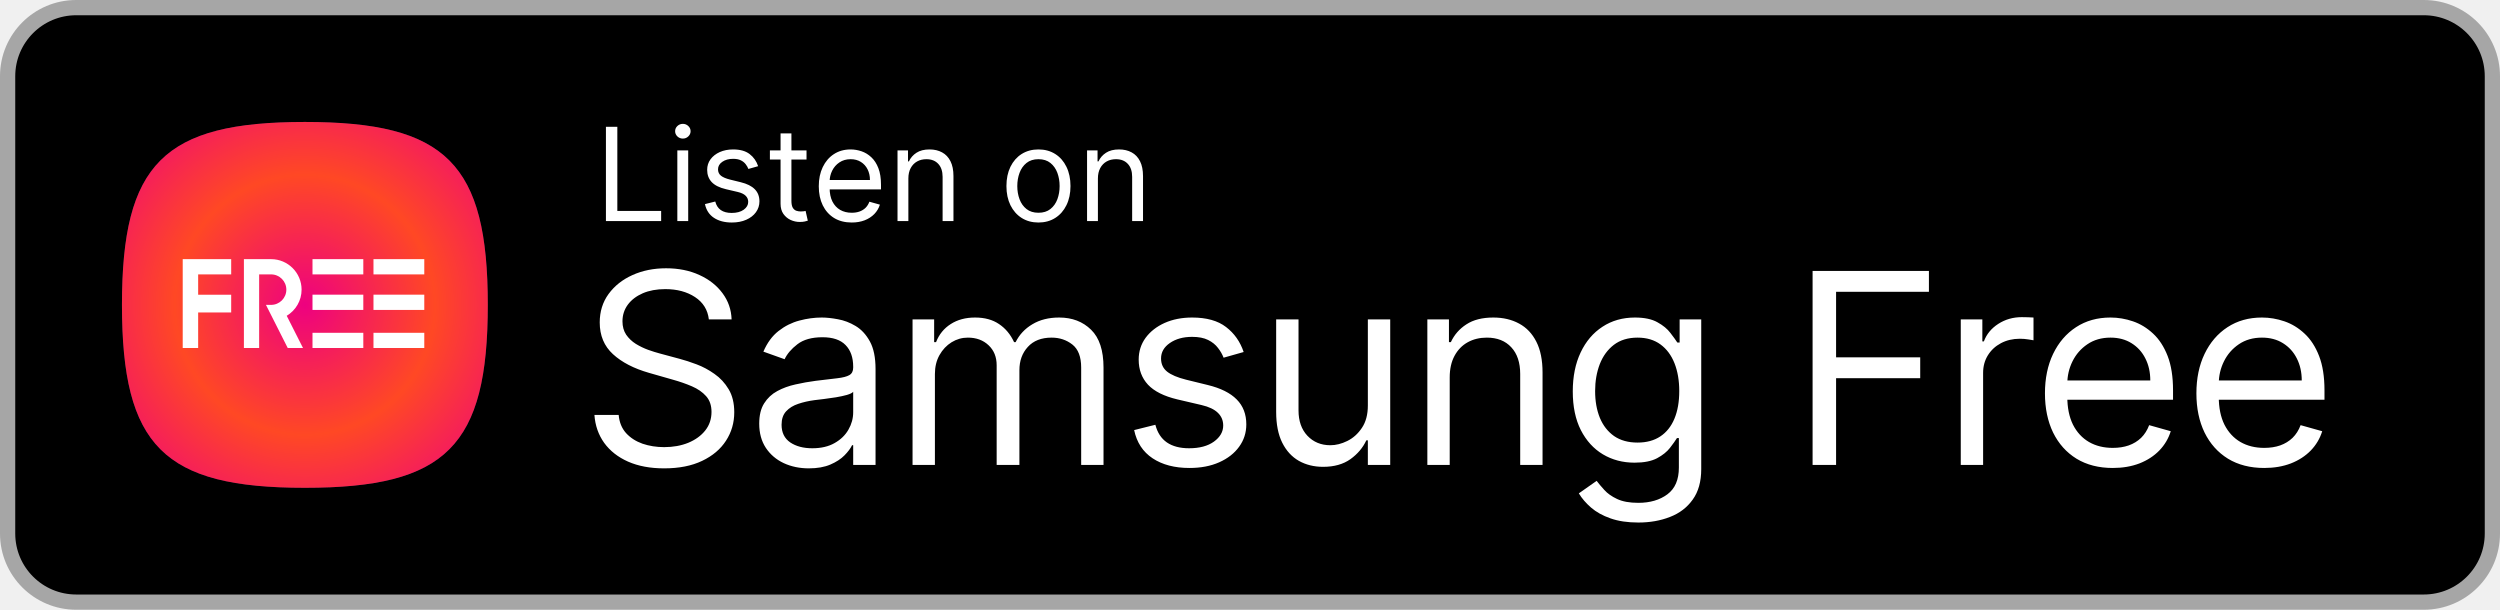
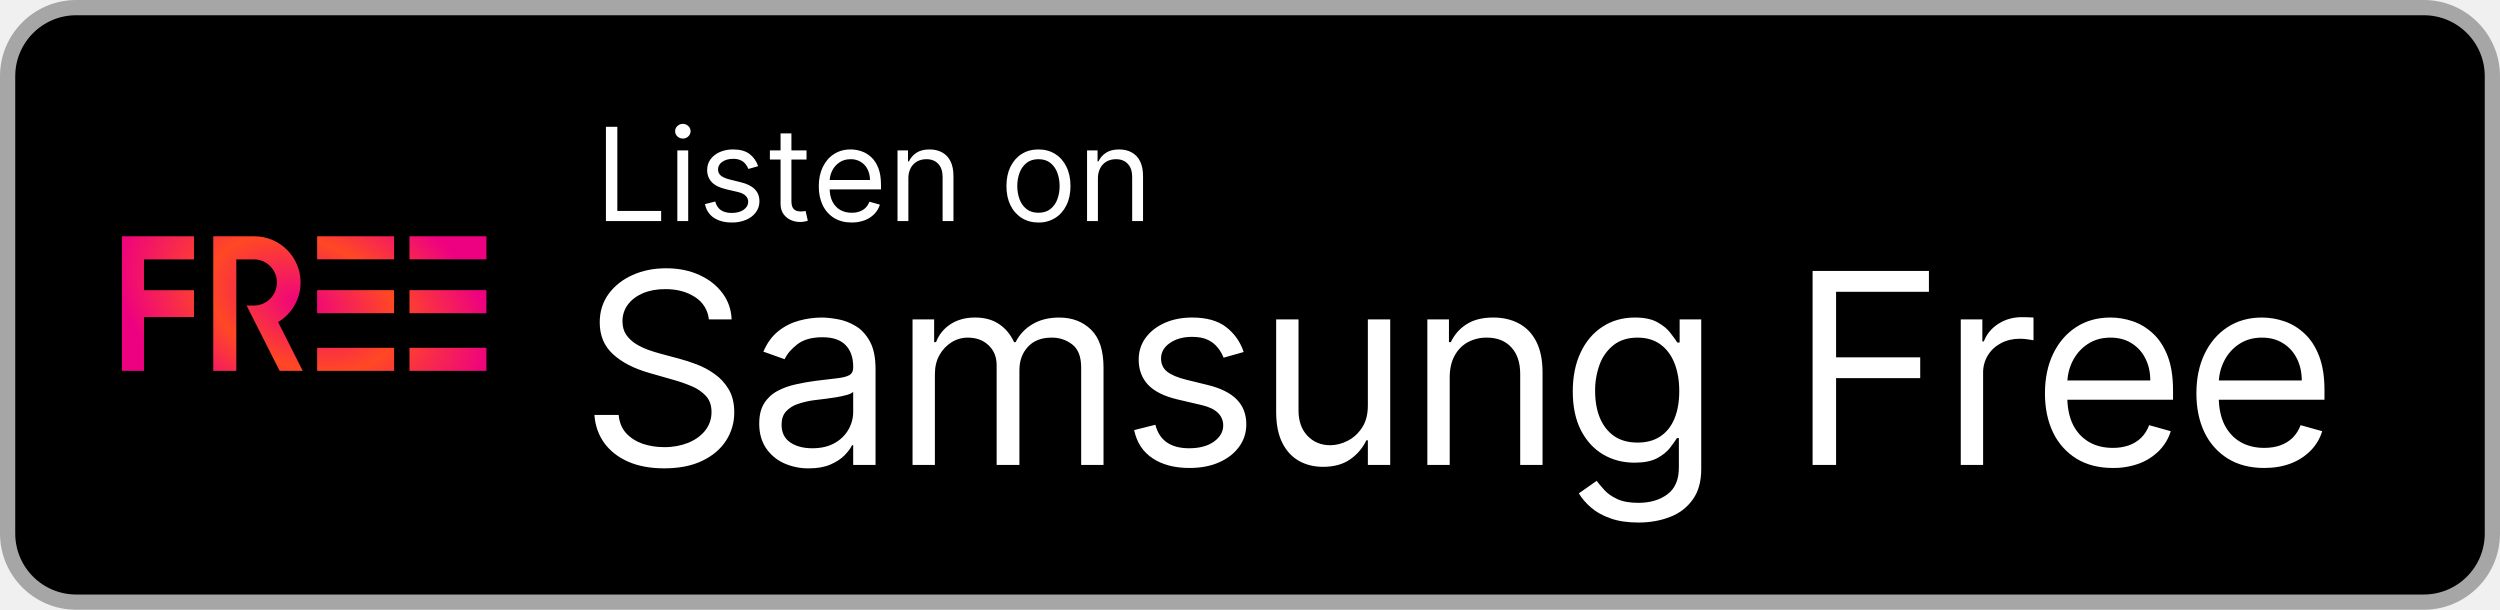
- <svg xmlns="http://www.w3.org/2000/svg" width="164" height="40" viewBox="0 0 164 40" fill="none">
-   <rect x="0.5" y="0.5" width="163" height="39" rx="4.5" fill="black" />
-   <g clip-path="url(#clip0_101_7985)">
-     <path d="M10.525 29.475C8.683 27.634 8 24.634 8 20C8 15.366 8.683 12.366 10.525 10.525C12.366 8.683 15.366 8 20 8C24.634 8 27.634 8.683 29.475 10.525C31.317 12.366 32 15.366 32 20C32 24.634 31.317 27.634 29.475 29.475C27.634 31.317 24.634 32 20 32C15.366 32 12.366 31.317 10.525 29.475Z" fill="#1C1F3E" />
-     <path d="M10.525 29.475C8.683 27.634 8 24.634 8 20C8 15.366 8.683 12.366 10.525 10.525C12.366 8.683 15.366 8 20 8C24.634 8 27.634 8.683 29.475 10.525C31.317 12.366 32 15.366 32 20C32 24.634 31.317 27.634 29.475 29.475C27.634 31.317 24.634 32 20 32C15.366 32 12.366 31.317 10.525 29.475Z" fill="url(#paint0_angular_101_7985)" />
-     <path d="M23.833 21.83V22.829H20.5V21.83H23.833ZM23.833 19.332H20.5V20.33H23.833V19.332ZM23.833 17H20.5V17.999H23.833V17ZM15.166 20.499V19.334H12.999V18H15.166V17H11.986V22.829H12.999V20.499H15.166ZM27.833 17H24.5V17.999H27.833V17ZM27.833 19.332H24.5V20.33H27.833V19.332ZM24.5 21.83V22.829H27.833V21.83H24.5ZM19.784 19C19.784 17.897 18.887 17 17.784 17H16V22.829H17V18H17.784C18.335 18 18.784 18.448 18.784 19C18.784 19.551 18.335 20 17.784 20H17.446L17.948 20.993L18.875 22.829H19.877L18.809 20.716C19.393 20.366 19.784 19.728 19.784 19V19Z" fill="white" />
+ <svg xmlns="http://www.w3.org/2000/svg" width="164" height="40" fill="none" viewBox="0 0 164 40">
+   <rect width="163" height="39" x=".5" y=".5" fill="#000" rx="4.5" />
+   <rect width="163" height="39" x=".5" y=".5" stroke="#A6A6A6" rx="4.5" />
+   <g clip-path="url(#a)">
+     <path fill="url(#b)" d="M25.852 22.815v1.513h-5.048v-1.513h5.048Zm0-3.783h-5.048v1.512h5.048v-1.512Zm0-3.531h-5.048v1.512h5.048v-1.512Zm-13.127 5.298v-1.763H9.444v-2.021h3.281V15.5H7.91v8.827h1.534v-3.529h3.281Zm19.184-5.298h-5.047v1.512h5.048v-1.512Zm0 3.531h-5.047v1.512h5.048v-1.512Zm-5.047 3.783v1.513h5.048v-1.513h-5.048Zm-7.143-4.286a3.032 3.032 0 0 0-3.029-3.028h-2.7v8.827h1.513v-7.313h1.187a1.515 1.515 0 0 1 0 3.029h-.512l.76 1.504 1.405 2.78h1.517l-1.616-3.2a3.03 3.03 0 0 0 1.475-2.599Z" />
  </g>
-   <path d="M39.749 14.5V8.318H40.497V13.836H43.371V14.5H39.749ZM44.433 14.5V9.864H45.146V14.5H44.433ZM44.795 9.091C44.657 9.091 44.537 9.044 44.436 8.949C44.338 8.854 44.288 8.741 44.288 8.608C44.288 8.475 44.338 8.361 44.436 8.267C44.537 8.172 44.657 8.125 44.795 8.125C44.934 8.125 45.053 8.172 45.152 8.267C45.252 8.361 45.303 8.475 45.303 8.608C45.303 8.741 45.252 8.854 45.152 8.949C45.053 9.044 44.934 9.091 44.795 9.091ZM49.734 10.902L49.094 11.083C49.054 10.976 48.995 10.873 48.916 10.772C48.84 10.67 48.735 10.585 48.602 10.519C48.47 10.452 48.3 10.419 48.092 10.419C47.809 10.419 47.572 10.484 47.383 10.615C47.196 10.744 47.102 10.908 47.102 11.107C47.102 11.284 47.167 11.424 47.295 11.527C47.424 11.629 47.626 11.715 47.899 11.783L48.587 11.952C49.002 12.053 49.311 12.207 49.514 12.414C49.717 12.62 49.819 12.884 49.819 13.208C49.819 13.474 49.742 13.711 49.59 13.921C49.439 14.13 49.227 14.295 48.956 14.415C48.684 14.536 48.368 14.597 48.008 14.597C47.535 14.597 47.144 14.494 46.834 14.289C46.524 14.084 46.328 13.784 46.245 13.389L46.921 13.22C46.986 13.47 47.107 13.657 47.286 13.782C47.468 13.906 47.704 13.969 47.996 13.969C48.328 13.969 48.591 13.898 48.787 13.758C48.984 13.615 49.082 13.444 49.082 13.244C49.082 13.083 49.026 12.948 48.913 12.84C48.801 12.729 48.628 12.647 48.394 12.592L47.621 12.411C47.197 12.311 46.885 12.155 46.686 11.943C46.489 11.73 46.39 11.463 46.39 11.143C46.39 10.882 46.463 10.65 46.61 10.449C46.759 10.248 46.962 10.09 47.217 9.975C47.475 9.861 47.766 9.803 48.092 9.803C48.551 9.803 48.911 9.904 49.173 10.105C49.437 10.306 49.624 10.572 49.734 10.902ZM52.908 9.864V10.467H50.505V9.864H52.908ZM51.205 8.753H51.917V13.172C51.917 13.373 51.947 13.524 52.005 13.625C52.065 13.723 52.142 13.79 52.234 13.824C52.329 13.856 52.429 13.872 52.533 13.872C52.612 13.872 52.676 13.868 52.727 13.86C52.777 13.85 52.817 13.842 52.847 13.836L52.992 14.476C52.944 14.494 52.876 14.512 52.79 14.53C52.703 14.55 52.594 14.56 52.461 14.56C52.26 14.56 52.062 14.517 51.869 14.431C51.678 14.344 51.519 14.212 51.392 14.035C51.267 13.858 51.205 13.635 51.205 13.365V8.753ZM55.873 14.597C55.426 14.597 55.041 14.498 54.717 14.301C54.395 14.102 54.147 13.824 53.972 13.468C53.798 13.11 53.712 12.693 53.712 12.218C53.712 11.743 53.798 11.325 53.972 10.962C54.147 10.598 54.39 10.314 54.702 10.111C55.016 9.906 55.382 9.803 55.801 9.803C56.042 9.803 56.281 9.844 56.516 9.924C56.752 10.005 56.966 10.135 57.159 10.316C57.352 10.495 57.506 10.733 57.621 11.029C57.736 11.325 57.793 11.689 57.793 12.121V12.423H54.219V11.807H57.069C57.069 11.546 57.016 11.312 56.912 11.107C56.809 10.902 56.662 10.74 56.471 10.621C56.282 10.502 56.058 10.443 55.801 10.443C55.517 10.443 55.272 10.514 55.064 10.655C54.859 10.793 54.701 10.974 54.59 11.198C54.48 11.421 54.424 11.661 54.424 11.916V12.327C54.424 12.677 54.485 12.974 54.605 13.217C54.728 13.459 54.898 13.643 55.116 13.77C55.333 13.894 55.586 13.957 55.873 13.957C56.06 13.957 56.229 13.931 56.38 13.878C56.533 13.824 56.665 13.743 56.776 13.637C56.886 13.528 56.972 13.393 57.032 13.232L57.721 13.425C57.648 13.659 57.526 13.864 57.355 14.041C57.184 14.216 56.973 14.353 56.721 14.452C56.47 14.548 56.187 14.597 55.873 14.597ZM59.589 11.711V14.5H58.877V9.864H59.565V10.588H59.625C59.734 10.353 59.899 10.164 60.12 10.021C60.342 9.876 60.627 9.803 60.977 9.803C61.291 9.803 61.566 9.868 61.801 9.996C62.037 10.123 62.22 10.316 62.351 10.576C62.482 10.834 62.547 11.16 62.547 11.554V14.5H61.835V11.602C61.835 11.238 61.74 10.954 61.551 10.751C61.362 10.546 61.102 10.443 60.772 10.443C60.545 10.443 60.342 10.492 60.163 10.591C59.985 10.69 59.846 10.834 59.743 11.023C59.64 11.212 59.589 11.441 59.589 11.711ZM68.123 14.597C67.704 14.597 67.337 14.497 67.021 14.298C66.707 14.098 66.462 13.82 66.285 13.462C66.11 13.104 66.022 12.685 66.022 12.206C66.022 11.723 66.11 11.301 66.285 10.941C66.462 10.581 66.707 10.301 67.021 10.102C67.337 9.903 67.704 9.803 68.123 9.803C68.541 9.803 68.908 9.903 69.222 10.102C69.538 10.301 69.783 10.581 69.958 10.941C70.135 11.301 70.224 11.723 70.224 12.206C70.224 12.685 70.135 13.104 69.958 13.462C69.783 13.82 69.538 14.098 69.222 14.298C68.908 14.497 68.541 14.597 68.123 14.597ZM68.123 13.957C68.441 13.957 68.703 13.875 68.908 13.712C69.113 13.549 69.265 13.335 69.364 13.069C69.462 12.804 69.511 12.516 69.511 12.206C69.511 11.896 69.462 11.607 69.364 11.34C69.265 11.072 69.113 10.856 68.908 10.691C68.703 10.526 68.441 10.443 68.123 10.443C67.805 10.443 67.543 10.526 67.338 10.691C67.133 10.856 66.981 11.072 66.882 11.34C66.784 11.607 66.734 11.896 66.734 12.206C66.734 12.516 66.784 12.804 66.882 13.069C66.981 13.335 67.133 13.549 67.338 13.712C67.543 13.875 67.805 13.957 68.123 13.957ZM72.023 11.711V14.5H71.311V9.864H71.999V10.588H72.06C72.168 10.353 72.333 10.164 72.555 10.021C72.776 9.876 73.062 9.803 73.412 9.803C73.726 9.803 74.001 9.868 74.236 9.996C74.472 10.123 74.655 10.316 74.785 10.576C74.916 10.834 74.982 11.16 74.982 11.554V14.5H74.269V11.602C74.269 11.238 74.175 10.954 73.986 10.751C73.796 10.546 73.537 10.443 73.207 10.443C72.979 10.443 72.776 10.492 72.597 10.591C72.42 10.69 72.28 10.834 72.177 11.023C72.075 11.212 72.023 11.441 72.023 11.711Z" fill="white" />
-   <path d="M46.501 20.954C46.427 20.325 46.124 19.836 45.594 19.488C45.064 19.14 44.413 18.966 43.643 18.966C43.079 18.966 42.586 19.057 42.164 19.239C41.745 19.422 41.418 19.672 41.182 19.991C40.95 20.31 40.834 20.673 40.834 21.079C40.834 21.419 40.915 21.711 41.076 21.955C41.242 22.195 41.453 22.396 41.71 22.558C41.967 22.715 42.236 22.846 42.518 22.949C42.8 23.049 43.059 23.13 43.295 23.192L44.587 23.54C44.919 23.627 45.288 23.747 45.694 23.9C46.104 24.053 46.495 24.263 46.868 24.528C47.245 24.789 47.556 25.125 47.8 25.535C48.045 25.945 48.167 26.448 48.167 27.045C48.167 27.733 47.987 28.354 47.626 28.909C47.27 29.464 46.748 29.905 46.06 30.233C45.377 30.56 44.546 30.724 43.568 30.724C42.657 30.724 41.867 30.577 41.2 30.282C40.538 29.988 40.016 29.578 39.634 29.052C39.257 28.526 39.044 27.915 38.994 27.219H40.585C40.627 27.699 40.788 28.097 41.07 28.412C41.356 28.723 41.716 28.955 42.151 29.108C42.59 29.257 43.063 29.332 43.568 29.332C44.157 29.332 44.685 29.236 45.153 29.046C45.621 28.851 45.992 28.582 46.265 28.238C46.539 27.89 46.675 27.484 46.675 27.02C46.675 26.597 46.557 26.253 46.321 25.988C46.085 25.723 45.774 25.508 45.389 25.342C45.004 25.176 44.587 25.031 44.14 24.907L42.574 24.459C41.58 24.174 40.792 23.766 40.212 23.235C39.632 22.705 39.342 22.011 39.342 21.153C39.342 20.441 39.535 19.819 39.92 19.289C40.31 18.755 40.832 18.34 41.486 18.046C42.145 17.748 42.88 17.599 43.693 17.599C44.513 17.599 45.242 17.746 45.88 18.04C46.518 18.33 47.023 18.728 47.396 19.233C47.773 19.739 47.972 20.312 47.993 20.954H46.501ZM53.061 30.724C52.456 30.724 51.907 30.61 51.414 30.382C50.921 30.15 50.53 29.816 50.24 29.381C49.95 28.942 49.805 28.412 49.805 27.791C49.805 27.244 49.912 26.8 50.128 26.461C50.343 26.117 50.631 25.847 50.992 25.653C51.352 25.458 51.75 25.313 52.185 25.218C52.624 25.118 53.065 25.04 53.508 24.982C54.088 24.907 54.559 24.851 54.919 24.814C55.284 24.772 55.549 24.704 55.715 24.609C55.884 24.513 55.969 24.348 55.969 24.111V24.062C55.969 23.449 55.801 22.972 55.466 22.633C55.135 22.293 54.631 22.123 53.956 22.123C53.256 22.123 52.707 22.276 52.309 22.583C51.911 22.889 51.632 23.217 51.47 23.565L50.078 23.067C50.327 22.488 50.658 22.036 51.072 21.713C51.491 21.385 51.947 21.158 52.44 21.029C52.937 20.896 53.425 20.83 53.906 20.83C54.213 20.83 54.565 20.867 54.963 20.942C55.364 21.012 55.752 21.16 56.125 21.383C56.502 21.607 56.815 21.945 57.063 22.396C57.312 22.848 57.436 23.453 57.436 24.211V30.5H55.969V29.207H55.895C55.795 29.415 55.63 29.636 55.398 29.872C55.166 30.108 54.857 30.309 54.472 30.475C54.086 30.641 53.616 30.724 53.061 30.724ZM53.285 29.406C53.865 29.406 54.354 29.292 54.751 29.064C55.153 28.837 55.456 28.542 55.659 28.182C55.866 27.822 55.969 27.442 55.969 27.045V25.702C55.907 25.777 55.77 25.845 55.559 25.907C55.352 25.965 55.112 26.017 54.838 26.063C54.569 26.104 54.306 26.142 54.049 26.175C53.796 26.204 53.591 26.229 53.434 26.249C53.053 26.299 52.696 26.38 52.365 26.492C52.038 26.599 51.773 26.763 51.569 26.983C51.371 27.198 51.271 27.492 51.271 27.865C51.271 28.375 51.46 28.76 51.837 29.021C52.218 29.278 52.7 29.406 53.285 29.406ZM59.863 30.5V20.954H61.28V22.446H61.404C61.603 21.936 61.924 21.541 62.367 21.259C62.811 20.973 63.343 20.83 63.964 20.83C64.594 20.83 65.118 20.973 65.537 21.259C65.959 21.541 66.289 21.936 66.525 22.446H66.624C66.869 21.953 67.235 21.561 67.724 21.271C68.213 20.977 68.799 20.83 69.483 20.83C70.336 20.83 71.034 21.098 71.577 21.632C72.12 22.162 72.391 22.989 72.391 24.111V30.5H70.925V24.111C70.925 23.407 70.732 22.904 70.347 22.601C69.961 22.299 69.508 22.148 68.986 22.148C68.314 22.148 67.795 22.351 67.426 22.757C67.057 23.159 66.873 23.668 66.873 24.285V30.5H65.381V23.962C65.381 23.42 65.205 22.983 64.853 22.651C64.501 22.316 64.047 22.148 63.492 22.148C63.111 22.148 62.755 22.249 62.423 22.452C62.096 22.655 61.831 22.937 61.628 23.297C61.429 23.654 61.33 24.066 61.33 24.534V30.5H59.863ZM81.584 23.092L80.267 23.465C80.184 23.246 80.062 23.032 79.9 22.825C79.743 22.614 79.527 22.44 79.254 22.303C78.98 22.166 78.63 22.098 78.204 22.098C77.619 22.098 77.132 22.233 76.743 22.502C76.358 22.767 76.165 23.105 76.165 23.515C76.165 23.88 76.298 24.167 76.563 24.379C76.828 24.59 77.242 24.766 77.806 24.907L79.223 25.255C80.076 25.462 80.712 25.779 81.13 26.206C81.549 26.628 81.758 27.173 81.758 27.84C81.758 28.387 81.601 28.876 81.286 29.307C80.975 29.738 80.54 30.077 79.981 30.326C79.421 30.575 78.771 30.699 78.029 30.699C77.056 30.699 76.25 30.488 75.612 30.065C74.974 29.642 74.57 29.025 74.4 28.213L75.792 27.865C75.925 28.379 76.175 28.764 76.544 29.021C76.917 29.278 77.404 29.406 78.005 29.406C78.688 29.406 79.231 29.261 79.633 28.971C80.039 28.677 80.242 28.325 80.242 27.915C80.242 27.583 80.126 27.306 79.894 27.082C79.662 26.854 79.305 26.684 78.825 26.572L77.234 26.2C76.36 25.992 75.718 25.671 75.308 25.236C74.901 24.797 74.698 24.248 74.698 23.59C74.698 23.051 74.85 22.575 75.152 22.16C75.459 21.746 75.875 21.421 76.401 21.184C76.932 20.948 77.532 20.83 78.204 20.83C79.148 20.83 79.89 21.037 80.428 21.452C80.971 21.866 81.356 22.413 81.584 23.092ZM89.731 26.597V20.954H91.198V30.5H89.731V28.884H89.632C89.408 29.369 89.06 29.781 88.588 30.121C88.116 30.456 87.519 30.624 86.798 30.624C86.202 30.624 85.671 30.494 85.207 30.233C84.743 29.968 84.379 29.57 84.114 29.04C83.848 28.505 83.716 27.832 83.716 27.02V20.954H85.183V26.921C85.183 27.616 85.377 28.172 85.767 28.586C86.16 29 86.662 29.207 87.271 29.207C87.635 29.207 88.006 29.114 88.383 28.928C88.764 28.741 89.083 28.455 89.34 28.07C89.601 27.685 89.731 27.194 89.731 26.597ZM95.101 24.758V30.5H93.634V20.954H95.051V22.446H95.175C95.399 21.961 95.739 21.572 96.195 21.278C96.65 20.979 97.239 20.83 97.96 20.83C98.606 20.83 99.171 20.963 99.656 21.228C100.141 21.489 100.518 21.887 100.787 22.421C101.056 22.951 101.191 23.623 101.191 24.435V30.5H99.725V24.534C99.725 23.784 99.53 23.2 99.14 22.782C98.751 22.359 98.216 22.148 97.537 22.148C97.069 22.148 96.65 22.249 96.282 22.452C95.917 22.655 95.629 22.951 95.418 23.341C95.207 23.73 95.101 24.203 95.101 24.758ZM107.474 34.278C106.766 34.278 106.157 34.187 105.647 34.005C105.137 33.827 104.713 33.591 104.373 33.297C104.038 33.007 103.77 32.696 103.571 32.364L104.74 31.544C104.872 31.718 105.04 31.917 105.243 32.141C105.446 32.368 105.724 32.565 106.076 32.731C106.432 32.901 106.898 32.986 107.474 32.986C108.245 32.986 108.881 32.799 109.382 32.426C109.883 32.054 110.134 31.47 110.134 30.674V28.735H110.01C109.902 28.909 109.749 29.125 109.55 29.381C109.355 29.634 109.073 29.86 108.705 30.059C108.34 30.253 107.847 30.351 107.226 30.351C106.455 30.351 105.763 30.169 105.15 29.804C104.541 29.439 104.058 28.909 103.702 28.213C103.35 27.517 103.174 26.672 103.174 25.678C103.174 24.7 103.346 23.848 103.689 23.123C104.033 22.394 104.512 21.831 105.125 21.433C105.738 21.031 106.447 20.83 107.25 20.83C107.872 20.83 108.365 20.934 108.729 21.141C109.098 21.344 109.38 21.576 109.575 21.837C109.773 22.094 109.927 22.305 110.034 22.471H110.184V20.954H111.601V30.773C111.601 31.594 111.414 32.261 111.041 32.775C110.673 33.292 110.175 33.672 109.55 33.912C108.928 34.156 108.236 34.278 107.474 34.278ZM107.424 29.033C108.013 29.033 108.51 28.899 108.916 28.629C109.322 28.36 109.631 27.973 109.842 27.467C110.053 26.962 110.159 26.357 110.159 25.653C110.159 24.965 110.055 24.358 109.848 23.832C109.641 23.306 109.334 22.893 108.928 22.595C108.522 22.297 108.021 22.148 107.424 22.148C106.803 22.148 106.285 22.305 105.871 22.62C105.461 22.935 105.152 23.358 104.945 23.888C104.742 24.418 104.64 25.006 104.64 25.653C104.64 26.316 104.744 26.902 104.951 27.411C105.162 27.917 105.473 28.315 105.883 28.605C106.298 28.89 106.811 29.033 107.424 29.033ZM118.906 30.5V17.773H126.537V19.14H120.447V23.44H125.966V24.808H120.447V30.5H118.906ZM128.626 30.5V20.954H130.042V22.396H130.142C130.316 21.924 130.631 21.541 131.086 21.247C131.542 20.953 132.056 20.805 132.628 20.805C132.735 20.805 132.87 20.808 133.032 20.812C133.193 20.816 133.315 20.822 133.398 20.83V22.322C133.349 22.309 133.235 22.291 133.056 22.266C132.882 22.237 132.698 22.222 132.503 22.222C132.039 22.222 131.625 22.32 131.26 22.514C130.9 22.705 130.614 22.97 130.403 23.31C130.196 23.645 130.092 24.029 130.092 24.459V30.5H128.626ZM138.598 30.699C137.679 30.699 136.885 30.496 136.218 30.09C135.555 29.68 135.044 29.108 134.683 28.375C134.327 27.637 134.149 26.78 134.149 25.802C134.149 24.824 134.327 23.962 134.683 23.217C135.044 22.467 135.545 21.883 136.187 21.464C136.833 21.041 137.587 20.83 138.449 20.83C138.946 20.83 139.437 20.913 139.922 21.079C140.407 21.245 140.848 21.514 141.246 21.887C141.643 22.255 141.96 22.744 142.197 23.353C142.433 23.962 142.551 24.712 142.551 25.603V26.224H135.193V24.957H141.059C141.059 24.418 140.952 23.938 140.736 23.515C140.525 23.092 140.222 22.759 139.829 22.514C139.439 22.27 138.98 22.148 138.449 22.148C137.865 22.148 137.36 22.293 136.933 22.583C136.51 22.869 136.185 23.241 135.957 23.701C135.729 24.161 135.615 24.654 135.615 25.18V26.026C135.615 26.746 135.74 27.358 135.988 27.859C136.241 28.356 136.591 28.735 137.039 28.996C137.486 29.253 138.006 29.381 138.598 29.381C138.984 29.381 139.332 29.328 139.642 29.22C139.957 29.108 140.229 28.942 140.456 28.723C140.684 28.499 140.86 28.221 140.985 27.89L142.402 28.288C142.252 28.768 142.002 29.191 141.65 29.555C141.298 29.916 140.863 30.198 140.345 30.401C139.827 30.599 139.245 30.699 138.598 30.699ZM148.534 30.699C147.614 30.699 146.821 30.496 146.154 30.09C145.491 29.68 144.979 29.108 144.619 28.375C144.262 27.637 144.084 26.78 144.084 25.802C144.084 24.824 144.262 23.962 144.619 23.217C144.979 22.467 145.481 21.883 146.123 21.464C146.769 21.041 147.523 20.83 148.385 20.83C148.882 20.83 149.373 20.913 149.858 21.079C150.342 21.245 150.784 21.514 151.181 21.887C151.579 22.255 151.896 22.744 152.132 23.353C152.368 23.962 152.486 24.712 152.486 25.603V26.224H145.128V24.957H150.995C150.995 24.418 150.887 23.938 150.672 23.515C150.46 23.092 150.158 22.759 149.764 22.514C149.375 22.27 148.915 22.148 148.385 22.148C147.801 22.148 147.295 22.293 146.868 22.583C146.446 22.869 146.121 23.241 145.893 23.701C145.665 24.161 145.551 24.654 145.551 25.18V26.026C145.551 26.746 145.675 27.358 145.924 27.859C146.177 28.356 146.527 28.735 146.974 28.996C147.422 29.253 147.941 29.381 148.534 29.381C148.919 29.381 149.267 29.328 149.578 29.22C149.893 29.108 150.164 28.942 150.392 28.723C150.62 28.499 150.796 28.221 150.92 27.89L152.337 28.288C152.188 28.768 151.937 29.191 151.585 29.555C151.233 29.916 150.798 30.198 150.28 30.401C149.762 30.599 149.18 30.699 148.534 30.699Z" fill="white" />
-   <rect x="0.5" y="0.5" width="163" height="39" rx="4.5" stroke="#A6A6A6" />
+   <path fill="#fff" d="M39.749 14.5V8.318h.748v5.518h2.874v.664h-3.622Zm4.684 0V9.864h.713V14.5h-.713Zm.362-5.41a.506.506 0 0 1-.359-.141.456.456 0 0 1-.148-.341c0-.133.05-.247.148-.341.1-.095.22-.142.36-.142.138 0 .257.047.356.142.1.094.15.208.15.341 0 .133-.05.246-.15.341a.496.496 0 0 1-.357.142Zm4.94 1.812-.64.181c-.04-.107-.1-.21-.179-.31a.865.865 0 0 0-.313-.254 1.14 1.14 0 0 0-.51-.1c-.284 0-.52.065-.71.196-.187.129-.28.293-.28.492a.51.51 0 0 0 .192.42c.13.102.33.188.604.256l.688.17c.415.1.724.254.927.461.203.206.305.47.305.794 0 .266-.077.503-.23.713-.15.209-.362.374-.633.495a2.33 2.33 0 0 1-.948.18c-.473 0-.864-.102-1.174-.307-.31-.205-.506-.505-.589-.9l.676-.169c.065.25.186.437.365.562.182.124.418.187.71.187.332 0 .595-.07.79-.211.198-.143.296-.314.296-.514a.54.54 0 0 0-.169-.404c-.112-.11-.285-.193-.519-.248l-.773-.18c-.424-.101-.736-.257-.935-.469a1.133 1.133 0 0 1-.296-.8c0-.261.073-.493.22-.694a1.5 1.5 0 0 1 .607-.474 2.13 2.13 0 0 1 .875-.172c.46 0 .82.1 1.081.302.264.201.45.467.561.797Zm3.173-1.038v.603h-2.403v-.603h2.403Zm-1.703-1.111h.712v4.419c0 .201.03.352.088.453.06.098.137.165.23.199a.92.92 0 0 0 .298.048c.079 0 .143-.004.194-.012l.12-.024.145.64a1.491 1.491 0 0 1-.531.085c-.201 0-.399-.044-.592-.13a1.177 1.177 0 0 1-.477-.396c-.125-.177-.187-.4-.187-.67V8.753Zm4.668 5.844c-.447 0-.832-.099-1.156-.296a1.99 1.99 0 0 1-.745-.833c-.174-.358-.26-.775-.26-1.25s.086-.893.26-1.256c.175-.364.418-.648.73-.85.314-.206.68-.309 1.099-.309.241 0 .48.04.715.121.236.08.45.211.643.392.193.18.347.417.462.713.115.296.172.66.172 1.092v.302h-3.574v-.616h2.85a1.52 1.52 0 0 0-.157-.7 1.183 1.183 0 0 0-.441-.486 1.234 1.234 0 0 0-.67-.178c-.284 0-.53.07-.737.212a1.39 1.39 0 0 0-.474.543c-.11.223-.166.463-.166.718v.41c0 .35.06.648.181.891.123.242.293.426.51.553.218.124.47.187.758.187.187 0 .356-.027.507-.079.153-.054.285-.135.396-.241.11-.109.196-.244.256-.405l.689.193a1.526 1.526 0 0 1-.366.616 1.78 1.78 0 0 1-.634.41 2.35 2.35 0 0 1-.848.146Zm3.716-2.886V14.5h-.712V9.864h.688v.724h.06a1.33 1.33 0 0 1 .495-.567c.222-.145.507-.218.858-.218.313 0 .588.065.823.193.236.127.42.32.55.58.13.258.196.584.196.978V14.5h-.712v-2.898c0-.364-.095-.648-.284-.85-.19-.206-.449-.309-.779-.309-.227 0-.43.05-.61.148a1.058 1.058 0 0 0-.42.432 1.43 1.43 0 0 0-.153.688Zm8.534 2.886c-.419 0-.786-.1-1.102-.3a2.018 2.018 0 0 1-.736-.835c-.175-.358-.263-.777-.263-1.256 0-.483.088-.905.263-1.265.177-.36.422-.64.736-.839.316-.2.683-.299 1.102-.299.418 0 .785.1 1.099.3.316.198.561.478.736.838.177.36.266.782.266 1.265 0 .479-.089.898-.266 1.256-.175.358-.42.636-.736.836a2.01 2.01 0 0 1-1.1.299Zm0-.64c.318 0 .58-.082.785-.245a1.44 1.44 0 0 0 .456-.643 2.47 2.47 0 0 0 .147-.863c0-.31-.049-.599-.147-.866a1.46 1.46 0 0 0-.456-.65c-.206-.164-.467-.247-.785-.247s-.58.083-.785.248a1.46 1.46 0 0 0-.456.649 2.487 2.487 0 0 0-.148.866c0 .31.05.598.148.863.099.266.25.48.456.643.205.163.467.245.785.245Zm3.9-2.246V14.5h-.712V9.864H72v.724h.06c.11-.235.274-.424.496-.567.221-.145.507-.218.857-.218.314 0 .589.065.824.193a1.3 1.3 0 0 1 .55.58c.13.258.196.584.196.978V14.5h-.713v-2.898c0-.364-.094-.648-.284-.85-.189-.206-.448-.309-.778-.309-.228 0-.43.05-.61.148a1.059 1.059 0 0 0-.42.432 1.43 1.43 0 0 0-.154.688Zm-25.522 9.243a1.95 1.95 0 0 0-.907-1.466c-.53-.348-1.18-.522-1.951-.522-.564 0-1.057.091-1.48.273-.418.183-.745.433-.981.752a1.802 1.802 0 0 0-.348 1.088c0 .34.08.632.242.876.166.24.377.441.634.603.257.157.526.288.808.391.282.1.54.18.777.243l1.292.348c.332.087.7.207 1.106.36.41.154.802.363 1.175.628.377.26.688.597.932 1.007.245.41.367.913.367 1.51a3.35 3.35 0 0 1-.54 1.864c-.357.555-.88.997-1.567 1.324-.683.327-1.514.49-2.492.49-.911 0-1.7-.146-2.367-.44-.663-.295-1.185-.705-1.567-1.231-.377-.526-.59-1.137-.64-1.833h1.591c.042.48.203.878.485 1.193.286.31.646.543 1.081.696.44.15.912.224 1.417.224a4.17 4.17 0 0 0 1.585-.286c.468-.195.839-.464 1.112-.808a1.91 1.91 0 0 0 .41-1.218c0-.423-.118-.767-.354-1.032a2.6 2.6 0 0 0-.932-.646 9.782 9.782 0 0 0-1.25-.435l-1.565-.448c-.994-.285-1.782-.693-2.362-1.224-.58-.53-.87-1.224-.87-2.082 0-.712.193-1.334.578-1.864.39-.534.912-.949 1.566-1.243.66-.298 1.394-.447 2.207-.447.82 0 1.549.147 2.187.44.638.291 1.143.689 1.516 1.194.377.506.576 1.08.597 1.721H46.5Zm6.56 9.77a3.878 3.878 0 0 1-1.647-.342 2.826 2.826 0 0 1-1.174-1c-.29-.44-.435-.97-.435-1.591 0-.547.107-.99.323-1.33a2.28 2.28 0 0 1 .864-.808c.36-.195.758-.34 1.193-.435.439-.1.88-.178 1.323-.236.58-.075 1.05-.131 1.411-.168.365-.042.63-.11.796-.205.17-.096.254-.261.254-.498v-.05c0-.612-.168-1.089-.503-1.428-.331-.34-.835-.51-1.51-.51-.7 0-1.25.153-1.647.46-.398.306-.677.634-.839.982l-1.392-.498c.249-.58.58-1.031.994-1.354a3.728 3.728 0 0 1 1.367-.684 5.675 5.675 0 0 1 1.467-.199c.307 0 .659.038 1.057.112.401.07.789.218 1.162.441.377.224.69.562.938 1.013.249.452.373 1.057.373 1.815V30.5h-1.467v-1.293h-.074c-.1.207-.265.43-.497.665-.232.236-.541.437-.926.603-.386.166-.856.249-1.411.249Zm.224-1.318c.58 0 1.069-.114 1.466-.341a2.327 2.327 0 0 0 1.218-2.02v-1.343c-.062.075-.199.143-.41.205a6.93 6.93 0 0 1-.72.156 32.755 32.755 0 0 1-1.405.186 5.6 5.6 0 0 0-1.07.243 1.842 1.842 0 0 0-.794.49c-.2.216-.299.51-.299.883 0 .51.189.895.566 1.156.38.257.863.385 1.448.385Zm6.578 1.094v-9.546h1.417v1.492h.124a2.4 2.4 0 0 1 .963-1.187c.444-.286.976-.429 1.597-.429.63 0 1.154.143 1.573.43.422.28.752.676.988 1.186h.1a2.78 2.78 0 0 1 1.1-1.175c.488-.294 1.074-.44 1.758-.44.853 0 1.551.267 2.094.8.543.531.814 1.358.814 2.48V30.5h-1.466v-6.389c0-.704-.193-1.207-.578-1.51a2.139 2.139 0 0 0-1.361-.453c-.672 0-1.191.203-1.56.609-.369.402-.553.911-.553 1.528V30.5H65.38v-6.538c0-.542-.176-.98-.528-1.31-.352-.337-.806-.504-1.36-.504a2.01 2.01 0 0 0-1.07.304 2.3 2.3 0 0 0-.795.845c-.2.357-.298.769-.298 1.237V30.5h-1.467Zm21.721-7.408-1.317.373a2.448 2.448 0 0 0-.367-.64 1.778 1.778 0 0 0-.646-.522c-.274-.137-.624-.205-1.05-.205-.585 0-1.072.135-1.46.404-.386.265-.579.603-.579 1.013 0 .364.133.652.398.864.265.211.68.387 1.243.528l1.417.348c.853.207 1.49.524 1.907.95.419.423.628.968.628 1.635 0 .547-.157 1.036-.472 1.467-.31.43-.746.77-1.305 1.019-.56.249-1.21.373-1.951.373-.974 0-1.78-.211-2.418-.634-.638-.423-1.042-1.04-1.212-1.852l1.392-.348c.133.514.383.9.752 1.156.373.257.86.385 1.46.385.684 0 1.227-.145 1.629-.435.406-.294.609-.646.609-1.056a1.11 1.11 0 0 0-.348-.833c-.232-.228-.589-.398-1.07-.51l-1.59-.372c-.874-.208-1.516-.529-1.926-.964-.407-.439-.61-.988-.61-1.646 0-.54.152-1.015.454-1.43.307-.414.723-.74 1.25-.976.53-.236 1.13-.354 1.802-.354.944 0 1.686.207 2.224.622a3.35 3.35 0 0 1 1.156 1.64Zm8.147 3.505v-5.643h1.467V30.5h-1.466v-1.616h-.1a3.132 3.132 0 0 1-1.044 1.237c-.472.335-1.069.503-1.79.503-.596 0-1.127-.13-1.59-.391-.465-.265-.83-.663-1.094-1.193-.266-.535-.398-1.208-.398-2.02v-6.066h1.467v5.966c0 .696.194 1.252.584 1.666.393.414.895.621 1.504.621a2.49 2.49 0 0 0 1.112-.28c.381-.186.7-.472.957-.857.261-.385.391-.876.391-1.473Zm5.37-1.84V30.5h-1.467v-9.546h1.417v1.492h.124a2.726 2.726 0 0 1 1.02-1.168c.455-.299 1.044-.448 1.765-.448.646 0 1.211.133 1.696.398.485.261.862.659 1.131 1.193.269.53.404 1.202.404 2.014V30.5h-1.466v-5.966c0-.75-.195-1.334-.585-1.752-.39-.423-.924-.634-1.603-.634a2.56 2.56 0 0 0-1.255.304c-.365.203-.653.5-.864.889-.211.39-.317.862-.317 1.417Zm12.373 9.521c-.708 0-1.317-.09-1.827-.273-.51-.178-.934-.414-1.274-.709-.335-.29-.603-.6-.802-.932l1.169-.82c.132.174.3.373.503.597.203.227.481.424.833.59.356.17.822.255 1.398.255.771 0 1.407-.187 1.908-.56.501-.372.752-.957.752-1.752v-1.939h-.124c-.108.174-.261.39-.46.646-.195.253-.477.479-.845.678-.365.194-.858.292-1.479.292-.771 0-1.463-.182-2.076-.547-.609-.365-1.092-.895-1.448-1.59-.352-.697-.528-1.542-.528-2.536 0-.978.172-1.83.515-2.555.344-.729.823-1.292 1.436-1.69.613-.402 1.322-.603 2.125-.603.622 0 1.115.104 1.479.311.369.203.651.435.846.696.198.257.352.468.459.634h.15v-1.517h1.417v9.82c0 .82-.187 1.487-.56 2a3.183 3.183 0 0 1-1.491 1.138c-.622.244-1.314.366-2.076.366Zm-.05-5.245c.589 0 1.086-.134 1.492-.404.406-.269.715-.656.926-1.162.211-.505.317-1.11.317-1.814 0-.688-.104-1.295-.311-1.821-.207-.526-.514-.939-.92-1.237-.406-.298-.907-.447-1.504-.447-.621 0-1.139.157-1.553.472a2.88 2.88 0 0 0-.926 1.268 4.901 4.901 0 0 0-.305 1.765c0 .663.104 1.249.311 1.758.211.506.522.904.932 1.194.415.285.928.428 1.541.428Zm11.482 1.467V17.773h7.631v1.367h-6.09v4.3h5.519v1.367h-5.519V30.5h-1.541Zm9.72 0v-9.546h1.416v1.442h.1c.174-.472.489-.855.944-1.15.456-.293.97-.44 1.542-.44.107 0 .242.002.404.006.161.004.283.01.366.018v1.492a4.27 4.27 0 0 0-.342-.056 3.36 3.36 0 0 0-.553-.044c-.464 0-.878.098-1.243.292-.36.191-.646.456-.857.796a2.145 2.145 0 0 0-.311 1.15v6.04h-1.466Zm9.972.199c-.919 0-1.713-.203-2.38-.61a4.09 4.09 0 0 1-1.535-1.714c-.356-.738-.534-1.595-.534-2.573s.178-1.84.534-2.585c.361-.75.862-1.334 1.504-1.753.646-.422 1.4-.634 2.262-.634.497 0 .988.083 1.473.249.485.166.926.435 1.324.808.397.368.714.857.951 1.466.236.61.354 1.36.354 2.25v.621h-7.358v-1.267h5.866c0-.539-.107-1.02-.323-1.442a2.436 2.436 0 0 0-.907-1c-.39-.245-.849-.367-1.38-.367-.584 0-1.089.145-1.516.435a2.86 2.86 0 0 0-.976 1.118c-.228.46-.342.953-.342 1.48v.845c0 .72.125 1.332.373 1.833a2.69 2.69 0 0 0 1.051 1.137c.447.257.967.385 1.559.385a3.16 3.16 0 0 0 1.044-.161c.315-.112.587-.278.814-.497.228-.224.404-.502.529-.833l1.417.398c-.15.48-.4.903-.752 1.267a3.67 3.67 0 0 1-1.305.846 4.86 4.86 0 0 1-1.747.298Zm9.936 0c-.92 0-1.713-.203-2.38-.61a4.083 4.083 0 0 1-1.535-1.714c-.357-.738-.535-1.595-.535-2.573s.178-1.84.535-2.585c.36-.75.862-1.334 1.504-1.753.646-.422 1.4-.634 2.262-.634.497 0 .988.083 1.473.249.484.166.926.435 1.323.808.398.368.715.857.951 1.466.236.61.354 1.36.354 2.25v.621h-7.358v-1.267h5.867c0-.539-.108-1.02-.323-1.442a2.438 2.438 0 0 0-.908-1c-.389-.245-.849-.367-1.379-.367-.584 0-1.09.145-1.517.435a2.866 2.866 0 0 0-.975 1.118c-.228.46-.342.953-.342 1.48v.845c0 .72.124 1.332.373 1.833.253.497.603.876 1.05 1.137.448.257.967.385 1.56.385.385 0 .733-.053 1.044-.161.315-.112.586-.278.814-.497a2.26 2.26 0 0 0 .528-.833l1.417.398c-.149.48-.4.903-.752 1.267a3.67 3.67 0 0 1-1.305.846c-.518.198-1.1.298-1.746.298Z" />
  <defs>
-     <radialGradient id="paint0_angular_101_7985" cx="0" cy="0" r="1" gradientUnits="userSpaceOnUse" gradientTransform="translate(20 20) rotate(-135) scale(16.9706)">
+     <radialGradient id="b" cx="0" cy="0" r="1" gradientTransform="matrix(-12.00002 -4.41348 2.85962 -7.77514 19.91 19.914)" gradientUnits="userSpaceOnUse">
      <stop stop-color="#EE0180" />
-       <stop offset="0.502" stop-color="#FF4824" />
+       <stop offset=".502" stop-color="#FF4824" />
      <stop offset="1" stop-color="#EE0180" />
    </radialGradient>
-     <clipPath id="clip0_101_7985">
-       <rect width="24" height="24" fill="white" transform="translate(8 8)" />
+     <clipPath id="a">
+       <path fill="#fff" d="M8 8h24v24H8z" />
    </clipPath>
  </defs>
</svg>
